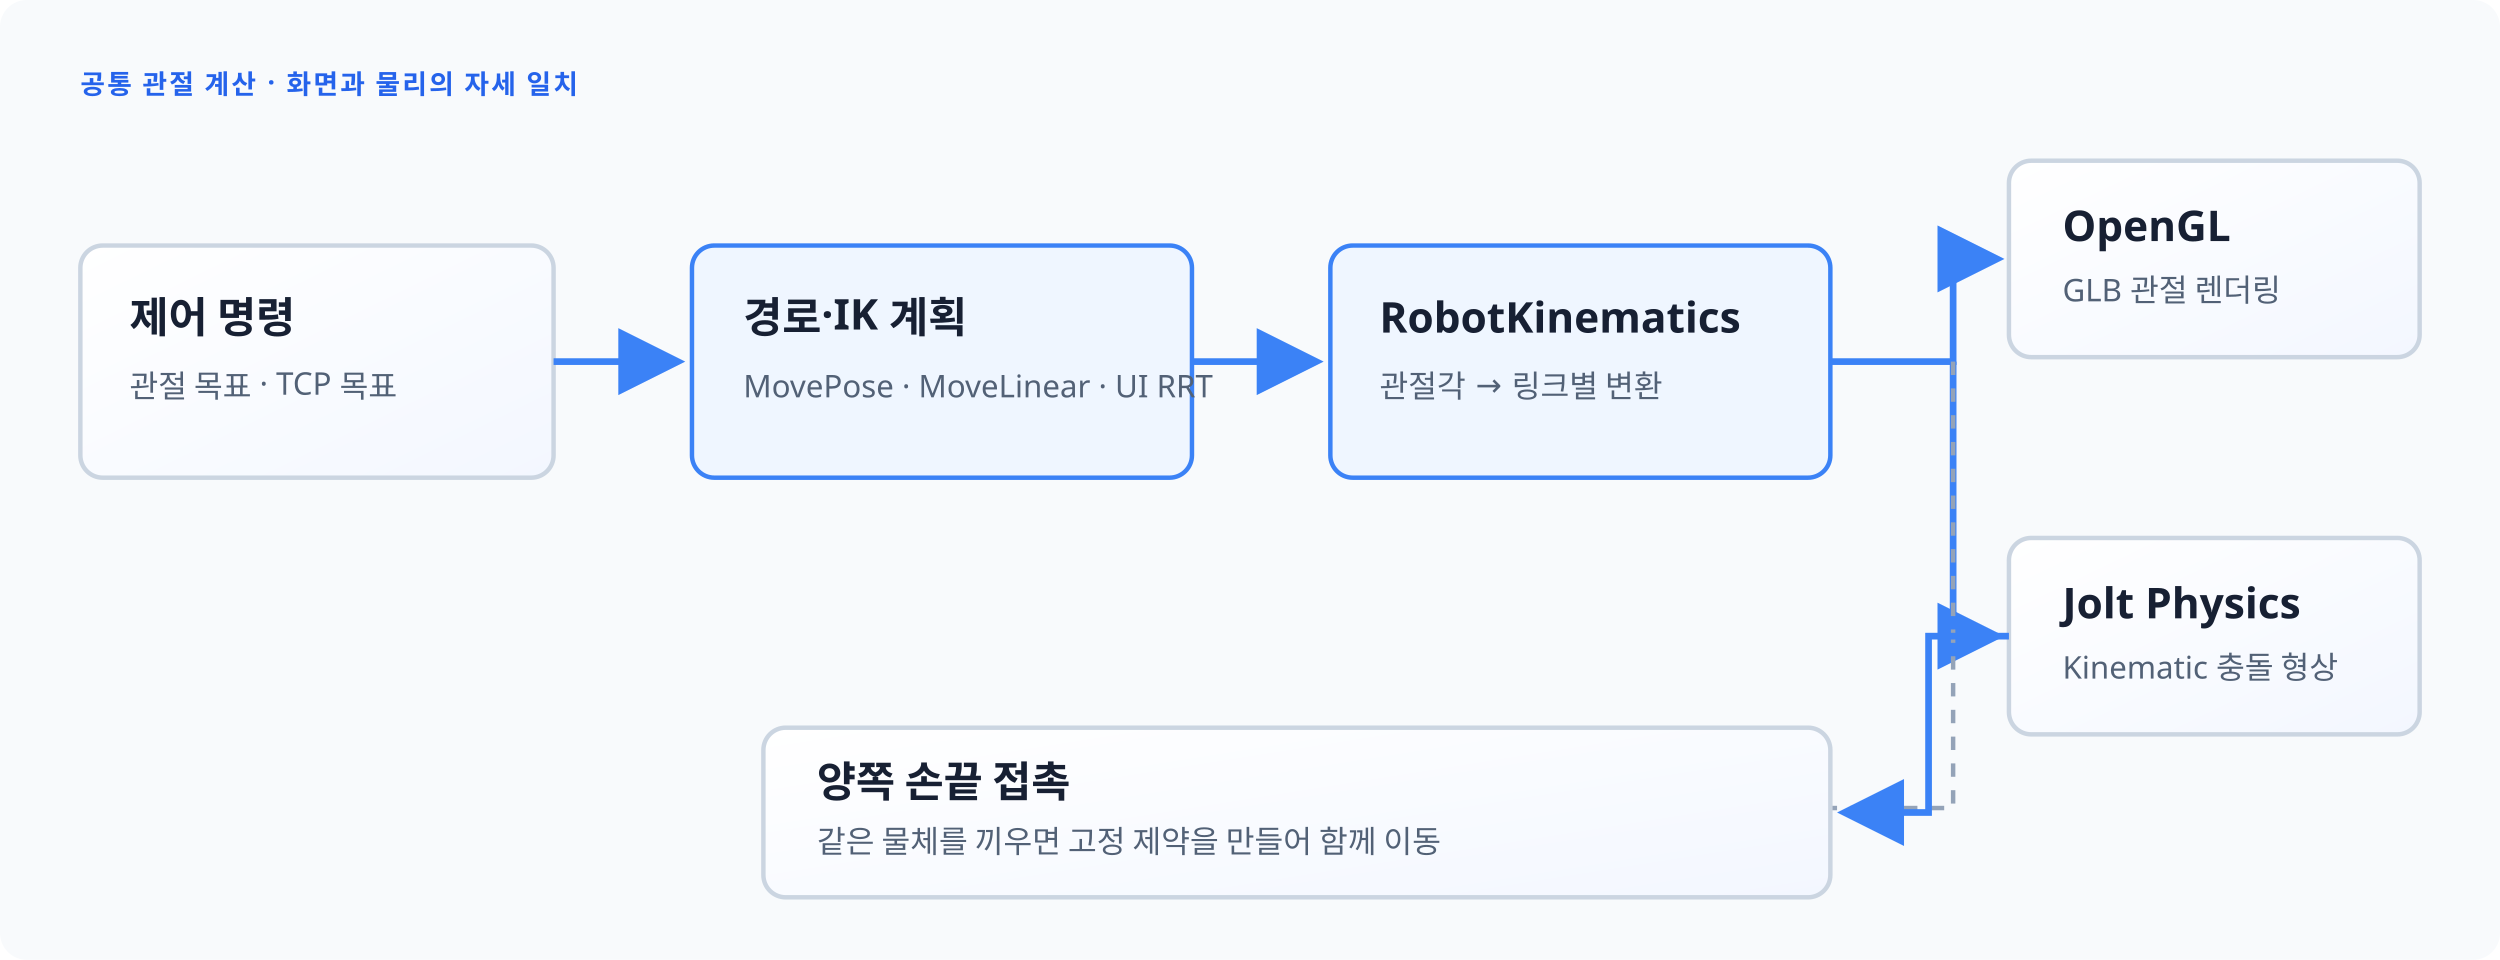
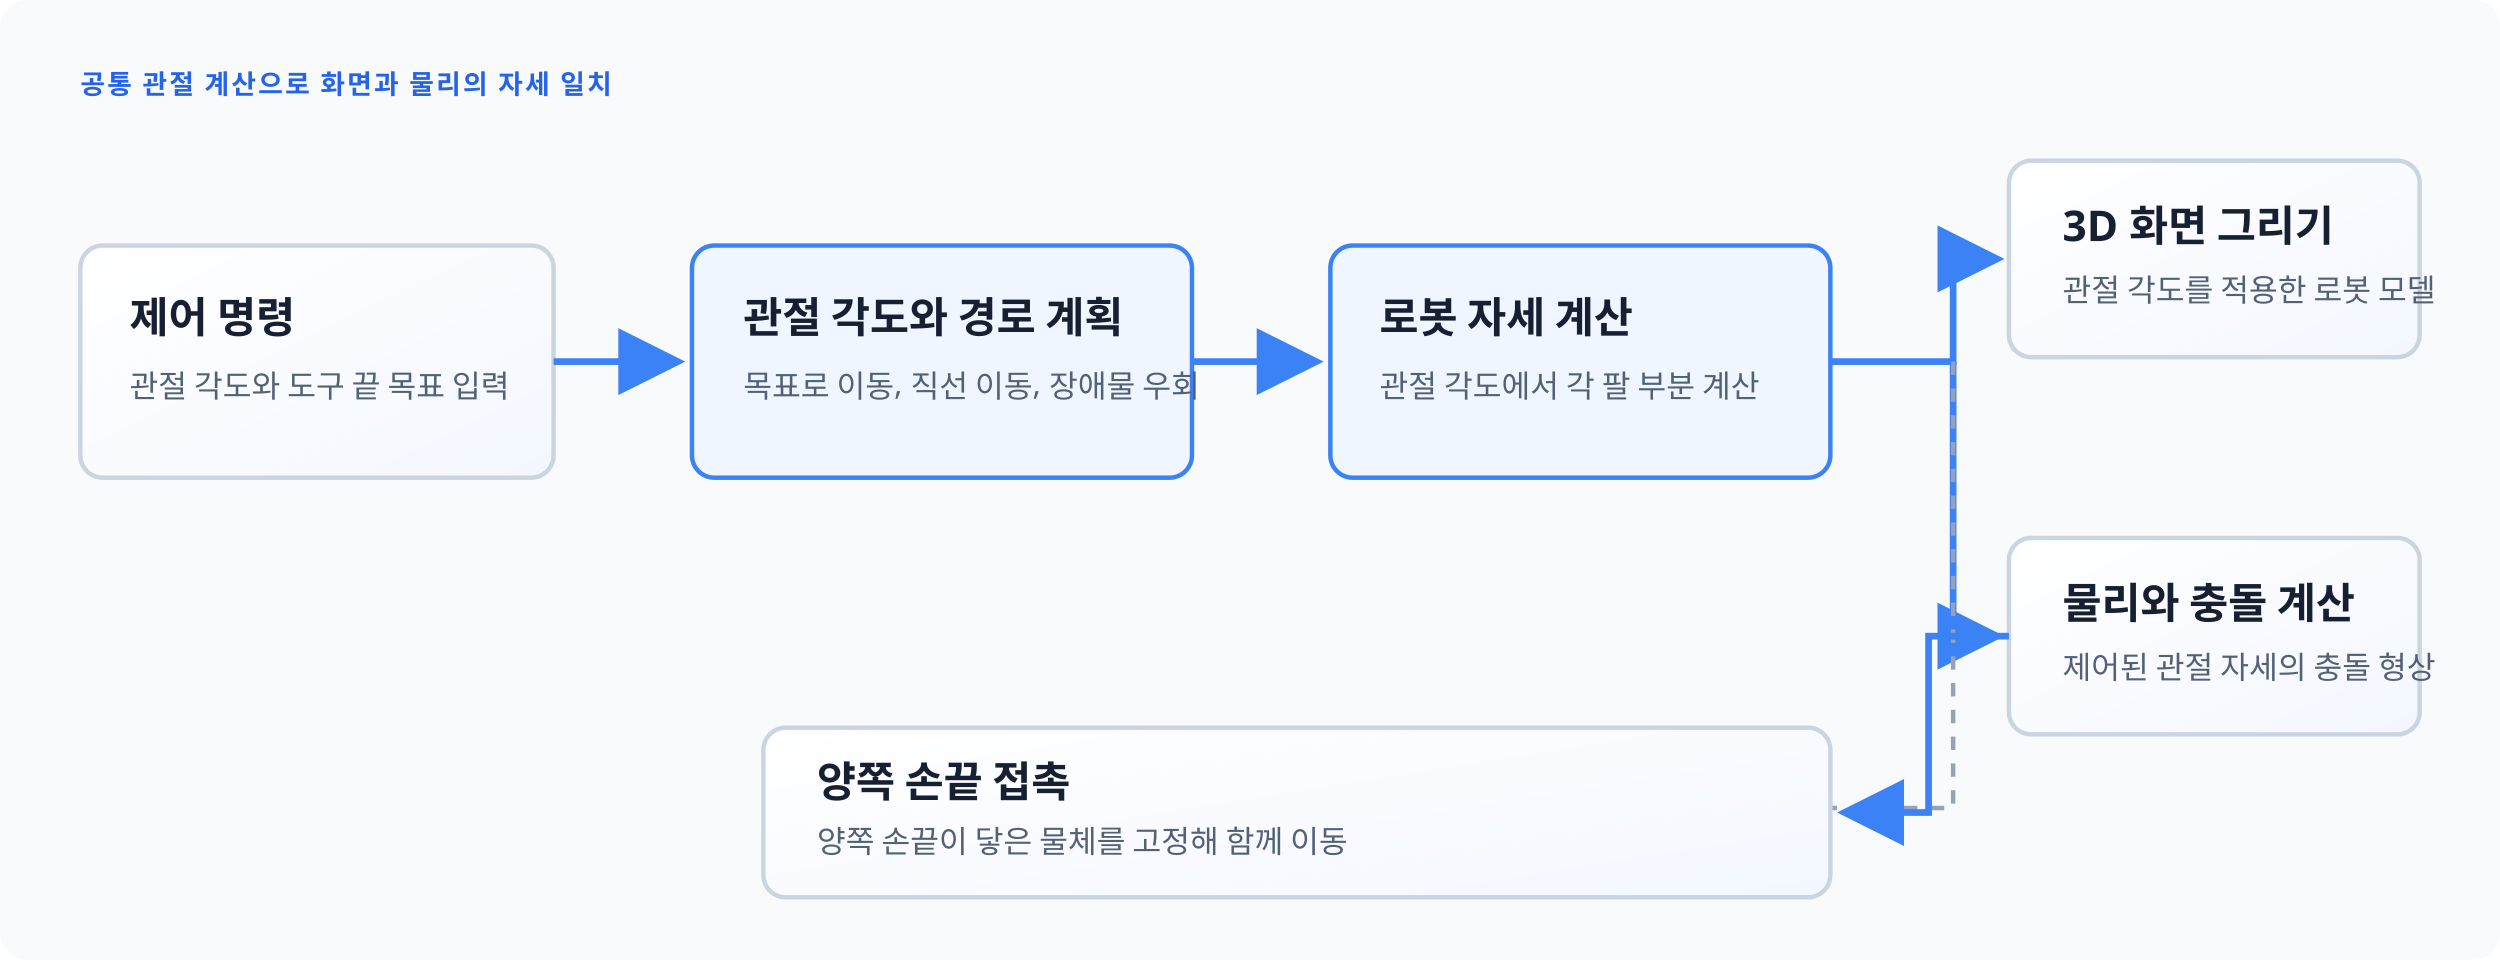
<svg xmlns="http://www.w3.org/2000/svg" viewBox="0 0 1120 430" role="img" aria-labelledby="title desc">
  <defs>
    <marker id="arrow" markerWidth="10" markerHeight="10" refX="8" refY="5" orient="auto">
      <path d="M0 0L10 5L0 10Z" fill="#3b82f6" />
    </marker>
    <linearGradient id="panel" x1="0" y1="0" x2="1" y2="1">
      <stop offset="0" stop-color="#fff" />
      <stop offset="1" stop-color="#f3f7ff" />
    </linearGradient>
    <style>
      text { font-family: "Segoe UI", "Malgun Gothic", sans-serif; fill: #172033; }
      .box { fill: url(#panel); stroke: #cbd5e1; stroke-width: 2; }
      .focus { fill: #eff6ff; stroke: #3b82f6; }
      .title { font-size: 19px; font-weight: 700; }
      .detail { font-size: 14px; fill: #526176; }
      .tag { font-size: 12px; font-weight: 700; letter-spacing: 1px; fill: #2563eb; }
      .line { fill: none; stroke: #3b82f6; stroke-width: 3; marker-end: url(#arrow); }
      .split { fill: none; stroke: #94a3b8; stroke-width: 2; stroke-dasharray: 6 6; }
    </style>
  </defs>
  <rect width="1120" height="430" rx="12" fill="#f8fafc" />
-   <text x="36" y="42" class="tag">공통 관절 계산 · 화면과 물리의 자세 일치</text>
+   <text x="36" y="42" class="tag">공통 관절 계산으로 화면과 물리의 자세 일치</text>
  <rect x="36" y="110" width="212" height="104" rx="10" class="box" />
  <text x="58" y="149" class="title">제어 명령</text>
-   <text x="58" y="178" class="detail">관절 목표 · TCP 목표</text>
+   <text x="58" y="178" class="detail">관절 각도와 도구 끝 목표 입력</text>
  <rect x="310" y="110" width="224" height="104" rx="10" class="box focus" />
-   <text x="333" y="149" class="title">경로·IK 계획</text>
-   <text x="333" y="178" class="detail">MovePose · MoveLinear · UI RRT</text>
+   <text x="333" y="149" class="title">관절 각도와 경로 계획</text>
+   <text x="333" y="178" class="detail">목표로 이동, 직선 이동, 장애물 우회</text>
  <rect x="596" y="110" width="224" height="104" rx="10" class="box focus" />
-   <text x="618" y="149" class="title">RobotKinematics</text>
-   <text x="618" y="178" class="detail">관절각 → 링크별 변환</text>
+   <text x="618" y="149" class="title">로봇 자세 계산</text>
+   <text x="618" y="178" class="detail">관절 각도에서 각 팔 부분 계산</text>
  <path d="M248 162H301" class="line" />
  <path d="M534 162H587" class="line" />
  <path d="M820 162H875V116H892" class="line" />
  <path d="M875 162V285H892" class="line" />
  <path d="M875 162V362H592" class="split" />
  <rect x="900" y="72" width="184" height="88" rx="10" class="box" />
-   <text x="924" y="108" class="title">OpenGL</text>
-   <text x="924" y="135" class="detail">GLB 관절 렌더링</text>
+   <text x="924" y="108" class="title">3D 화면 그리기</text>
+   <text x="924" y="135" class="detail">관절 각도를 적용한 로봇 모델</text>
  <rect x="900" y="241" width="184" height="88" rx="10" class="box" />
-   <text x="924" y="277" class="title">Jolt Physics</text>
-   <text x="924" y="304" class="detail">Kinematic 충돌 형상</text>
+   <text x="924" y="277" class="title">물리와 충돌 계산</text>
+   <text x="924" y="304" class="detail">제어된 관절 자세의 충돌 형상</text>
  <rect x="342" y="326" width="478" height="76" rx="10" class="box" />
  <text x="366" y="357" class="title">양쪽 손끝 접촉</text>
-   <text x="366" y="382" class="detail">같은 물체를 끼우면 고정 제약을 만들어 함께 이동</text>
+   <text x="366" y="382" class="detail">양쪽 손끝이 닿은 물체를 고정해 함께 이동</text>
  <path d="M900 285H864V364H829" class="line" />
</svg>
